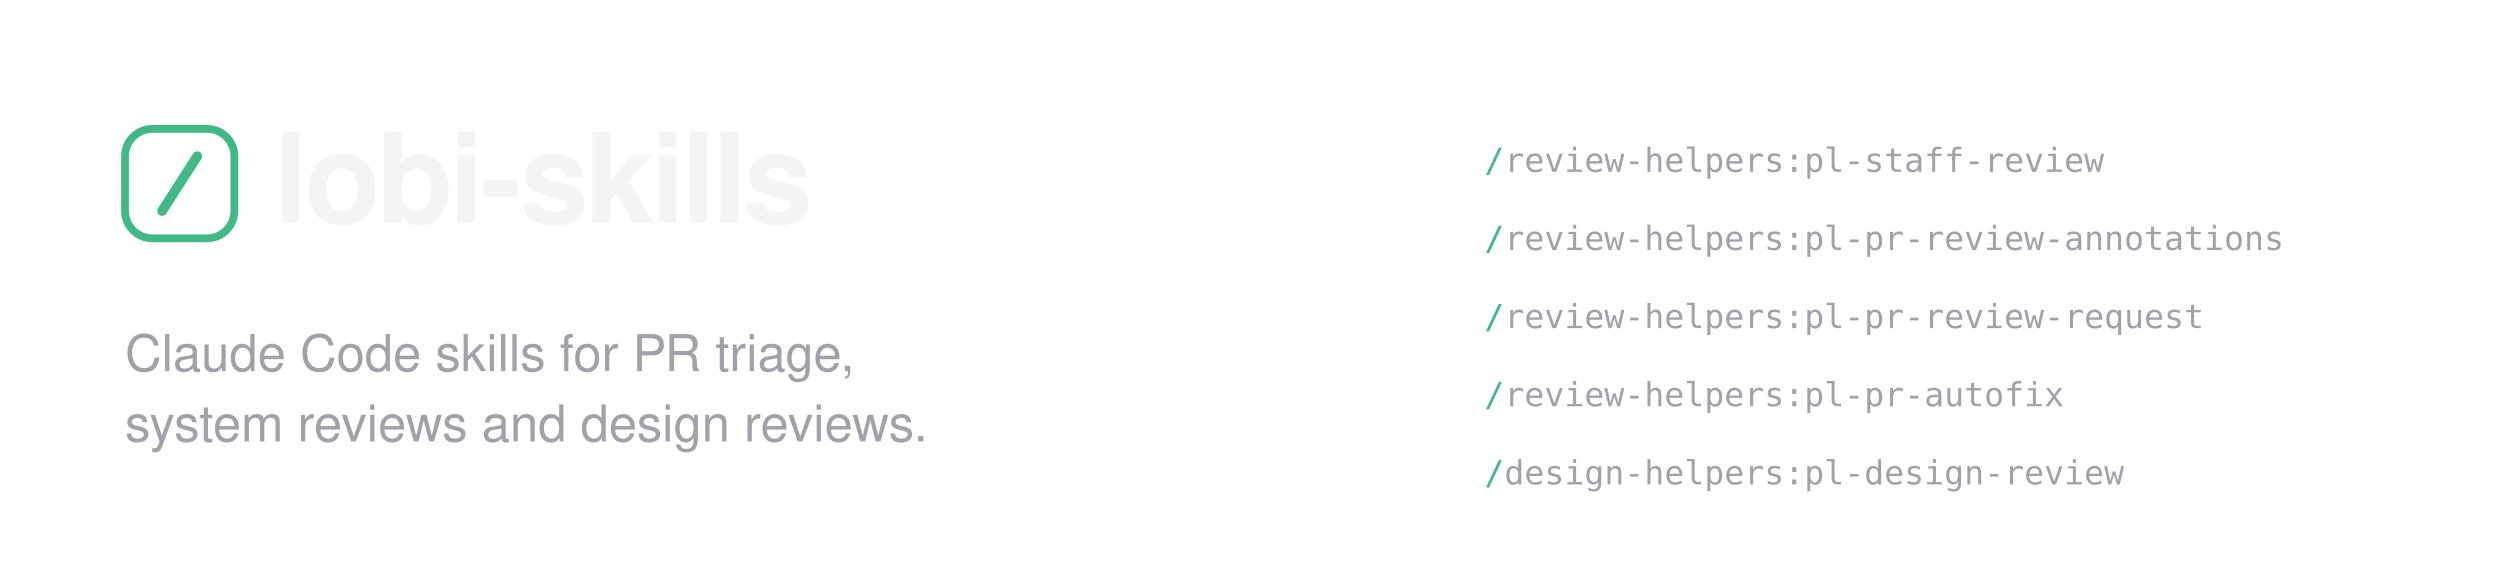
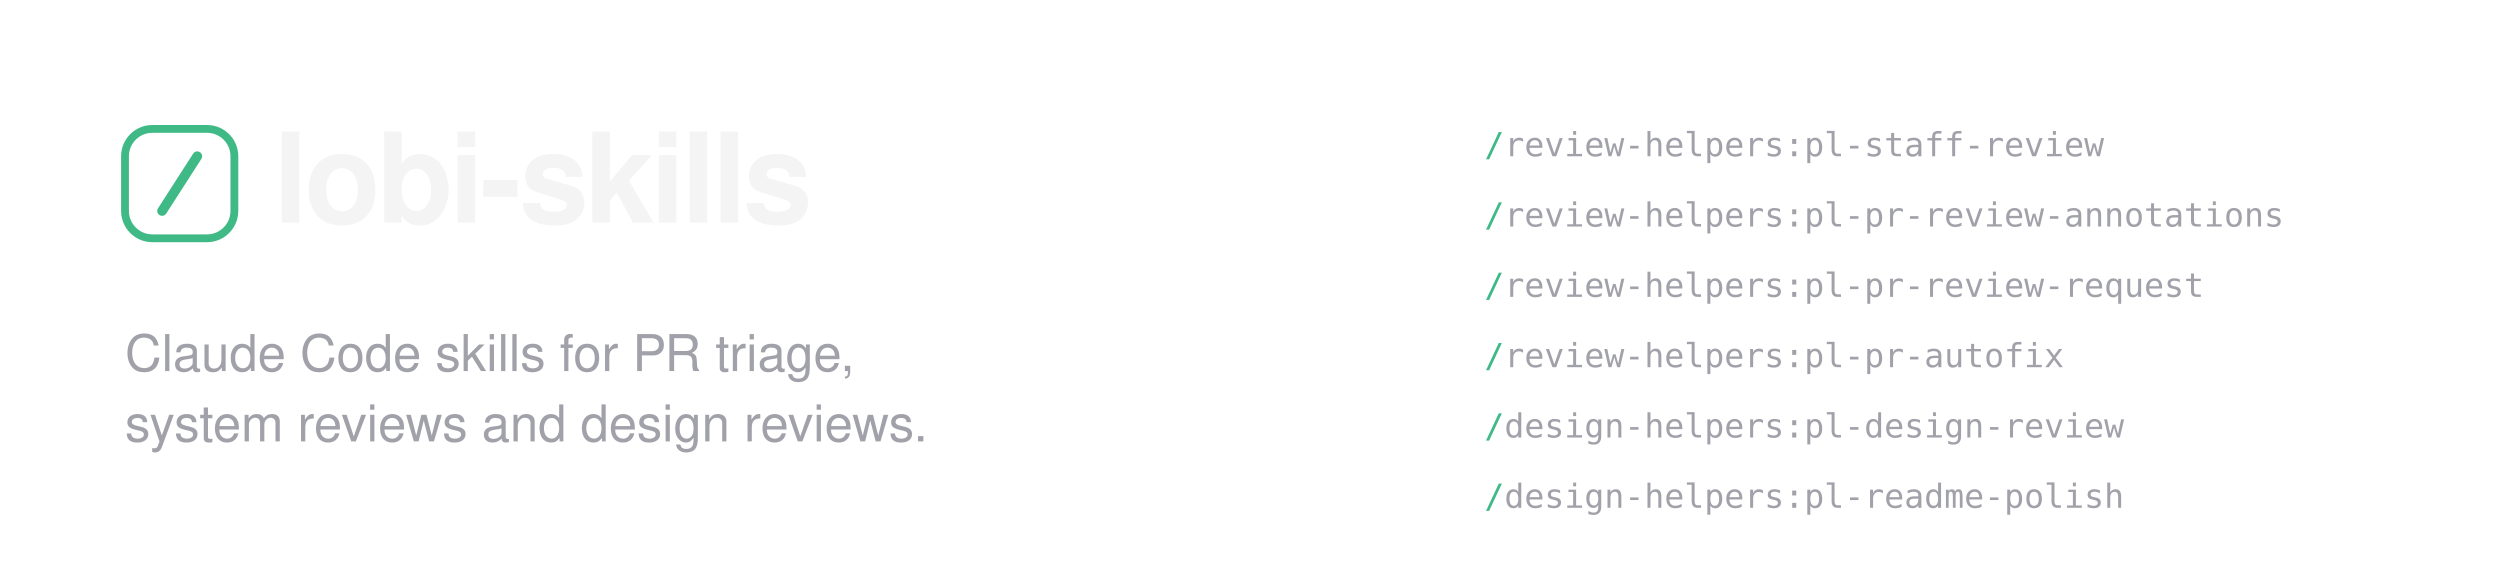
<svg xmlns="http://www.w3.org/2000/svg" width="1280" height="300" viewBox="0 0 1280 300" role="img" aria-label="lobi-skills: Claude Code skills for PR triage, system reviews and design reviews">
  <style>
    .sans { font-family: ui-sans-serif, system-ui, -apple-system, "Segoe UI", Helvetica, Arial, sans-serif; }
    .mono { font-family: ui-monospace, SFMono-Regular, "Cascadia Mono", Menlo, Consolas, monospace; }
  </style>
  <rect x="64" y="66" width="56" height="56" rx="14" fill="none" stroke="#3fb985" stroke-width="4" />
  <path d="M101 80 L83 108" stroke="#3fb985" stroke-width="5" stroke-linecap="round" />
  <text x="140" y="114" class="sans" font-size="64" font-weight="700" letter-spacing="-2" fill="#f4f4f5">lobi-skills</text>
  <text x="64" y="190" class="sans" font-size="26" fill="#a1a1aa">Claude Code skills for PR triage,</text>
  <text x="64" y="226" class="sans" font-size="26" fill="#a1a1aa">system reviews and design reviews.</text>
  <g class="mono" font-size="17" fill="#a1a1aa">
-     <text x="760" y="88">
+     <text x="760" y="80">
      <tspan fill="#3fb985">/</tspan>review-helpers:pl-staff-review</text>
-     <text x="760" y="128">
+     <text x="760" y="116">
      <tspan fill="#3fb985">/</tspan>review-helpers:pl-pr-review-annotations</text>
-     <text x="760" y="168">
+     <text x="760" y="152">
      <tspan fill="#3fb985">/</tspan>review-helpers:pl-pr-review-request</text>
-     <text x="760" y="208">
+     <text x="760" y="188">
      <tspan fill="#3fb985">/</tspan>review-helpers:pl-pr-autofix</text>
-     <text x="760" y="248">
+     <text x="760" y="224">
      <tspan fill="#3fb985">/</tspan>design-helpers:pl-design-review</text>
+     <text x="760" y="260">
+       <tspan fill="#3fb985">/</tspan>design-helpers:pl-readme-polish</text>
  </g>
</svg>
